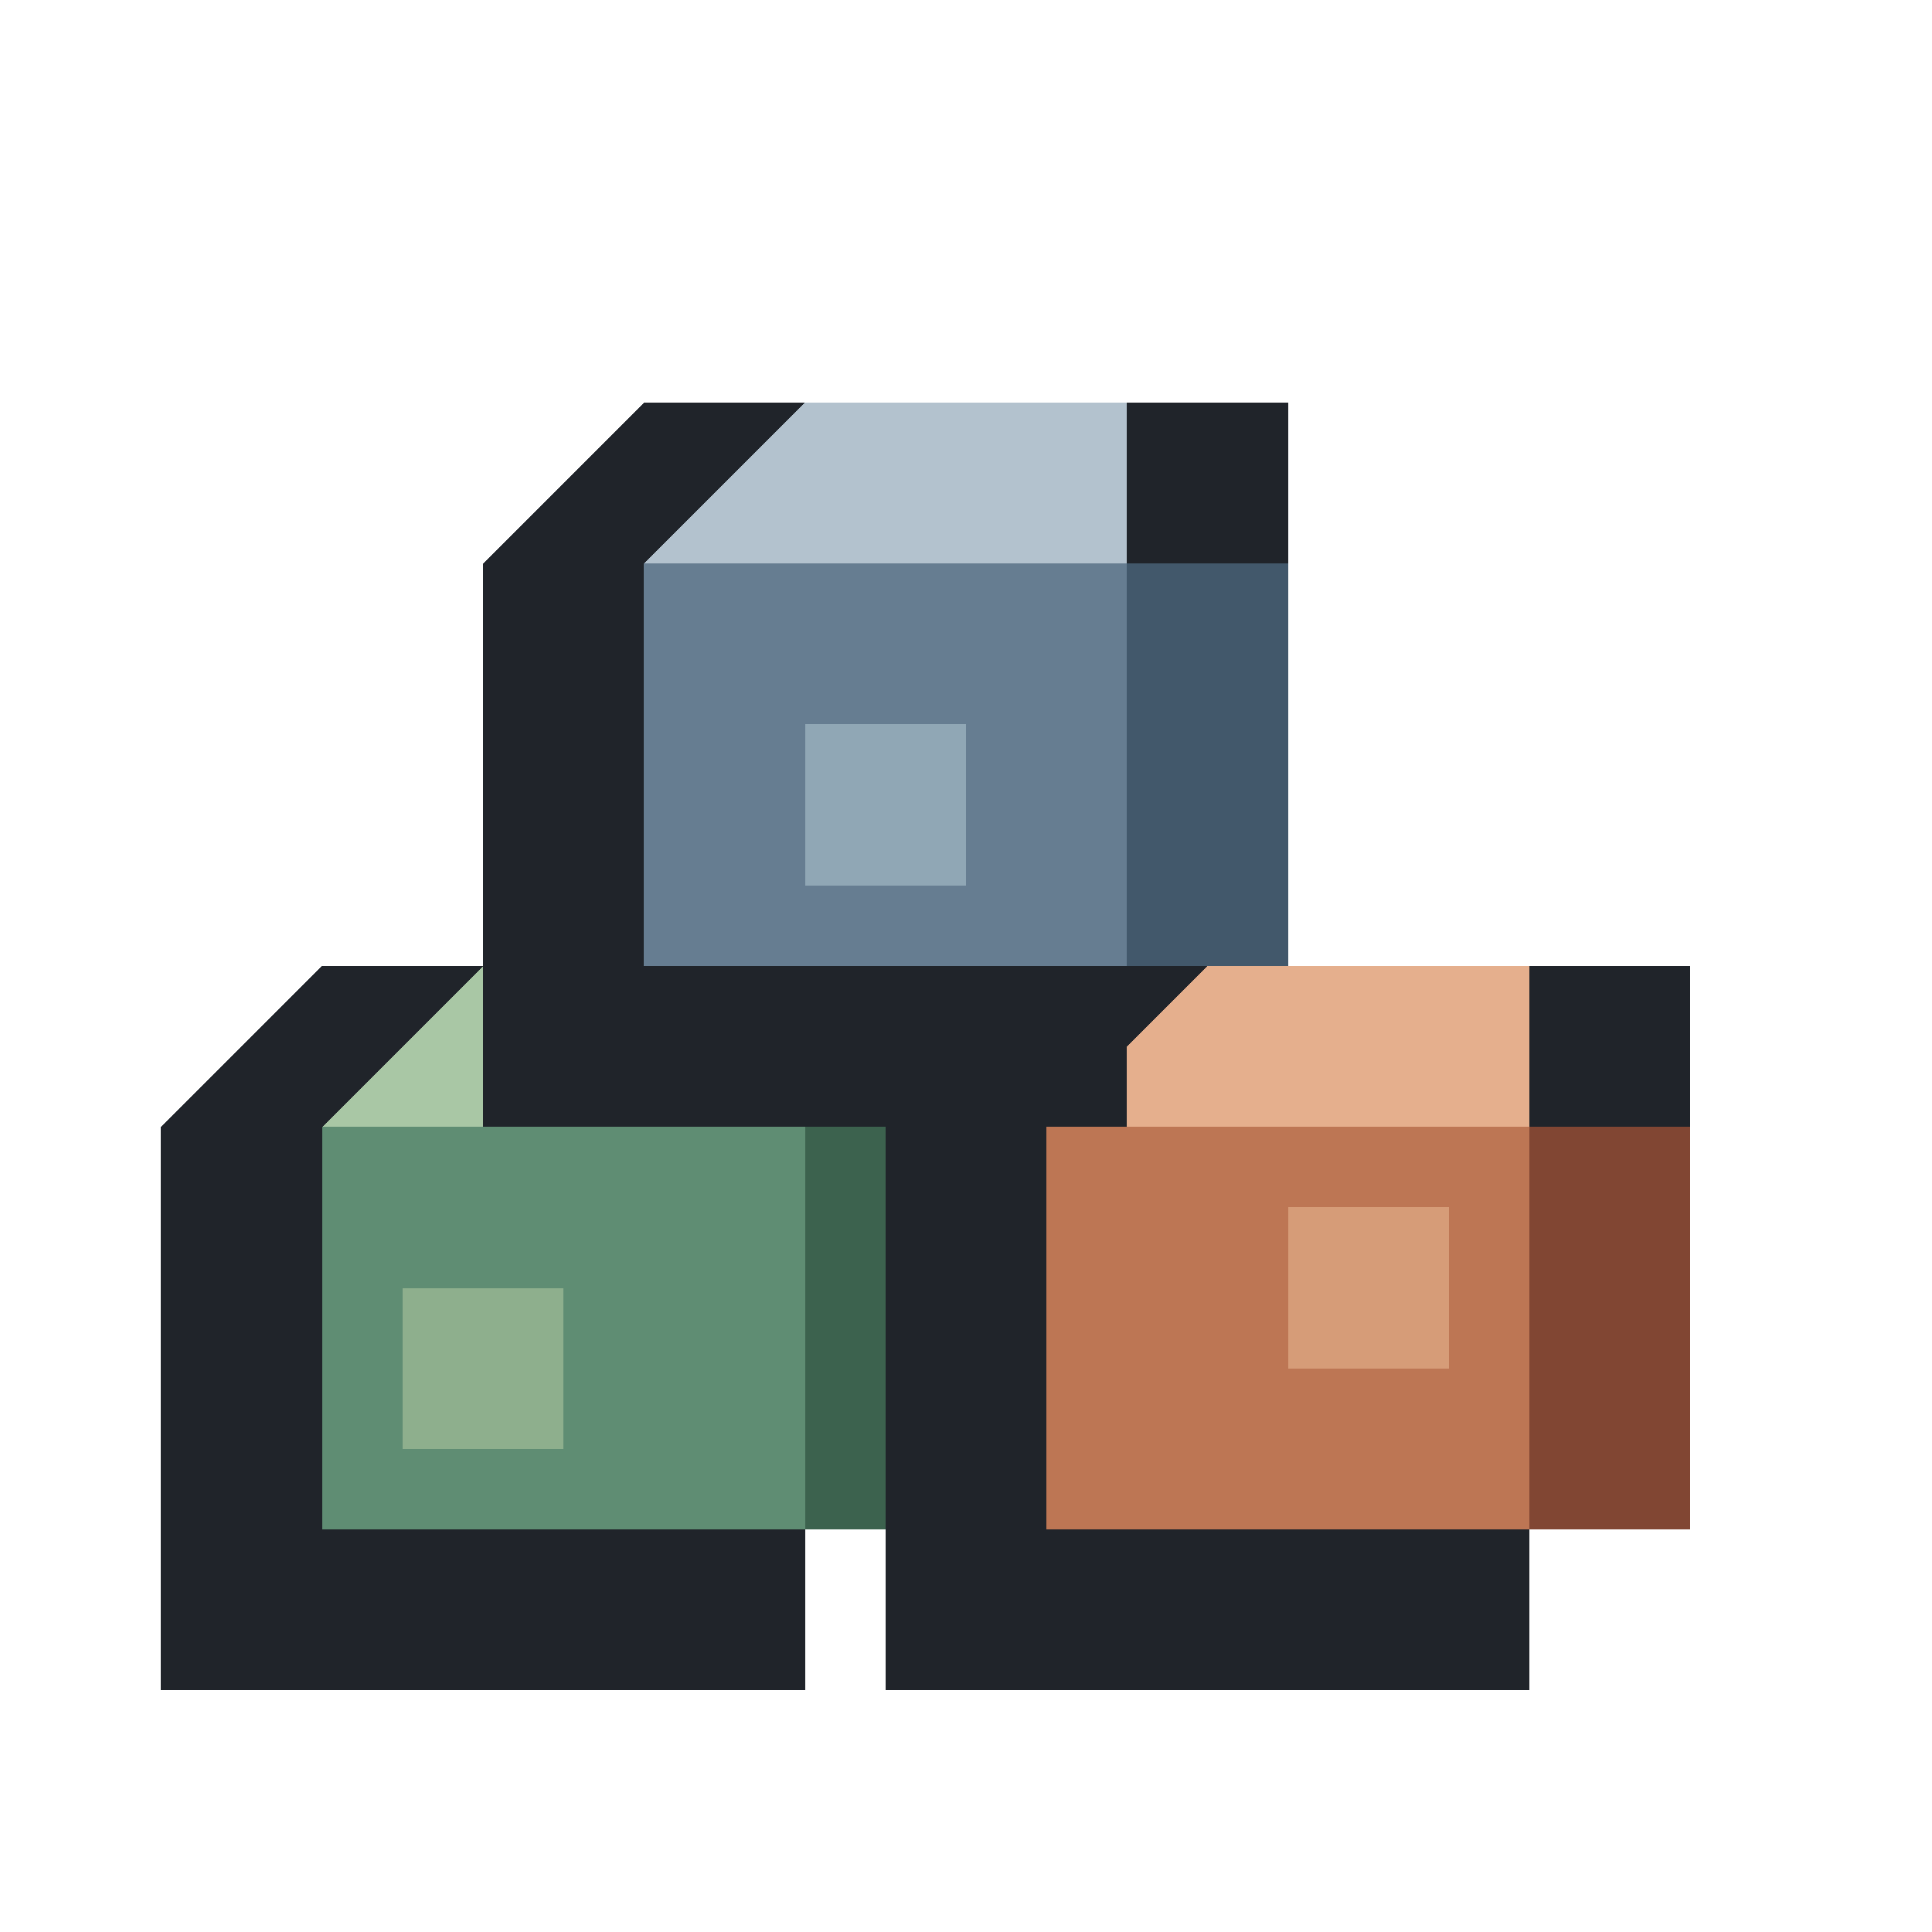
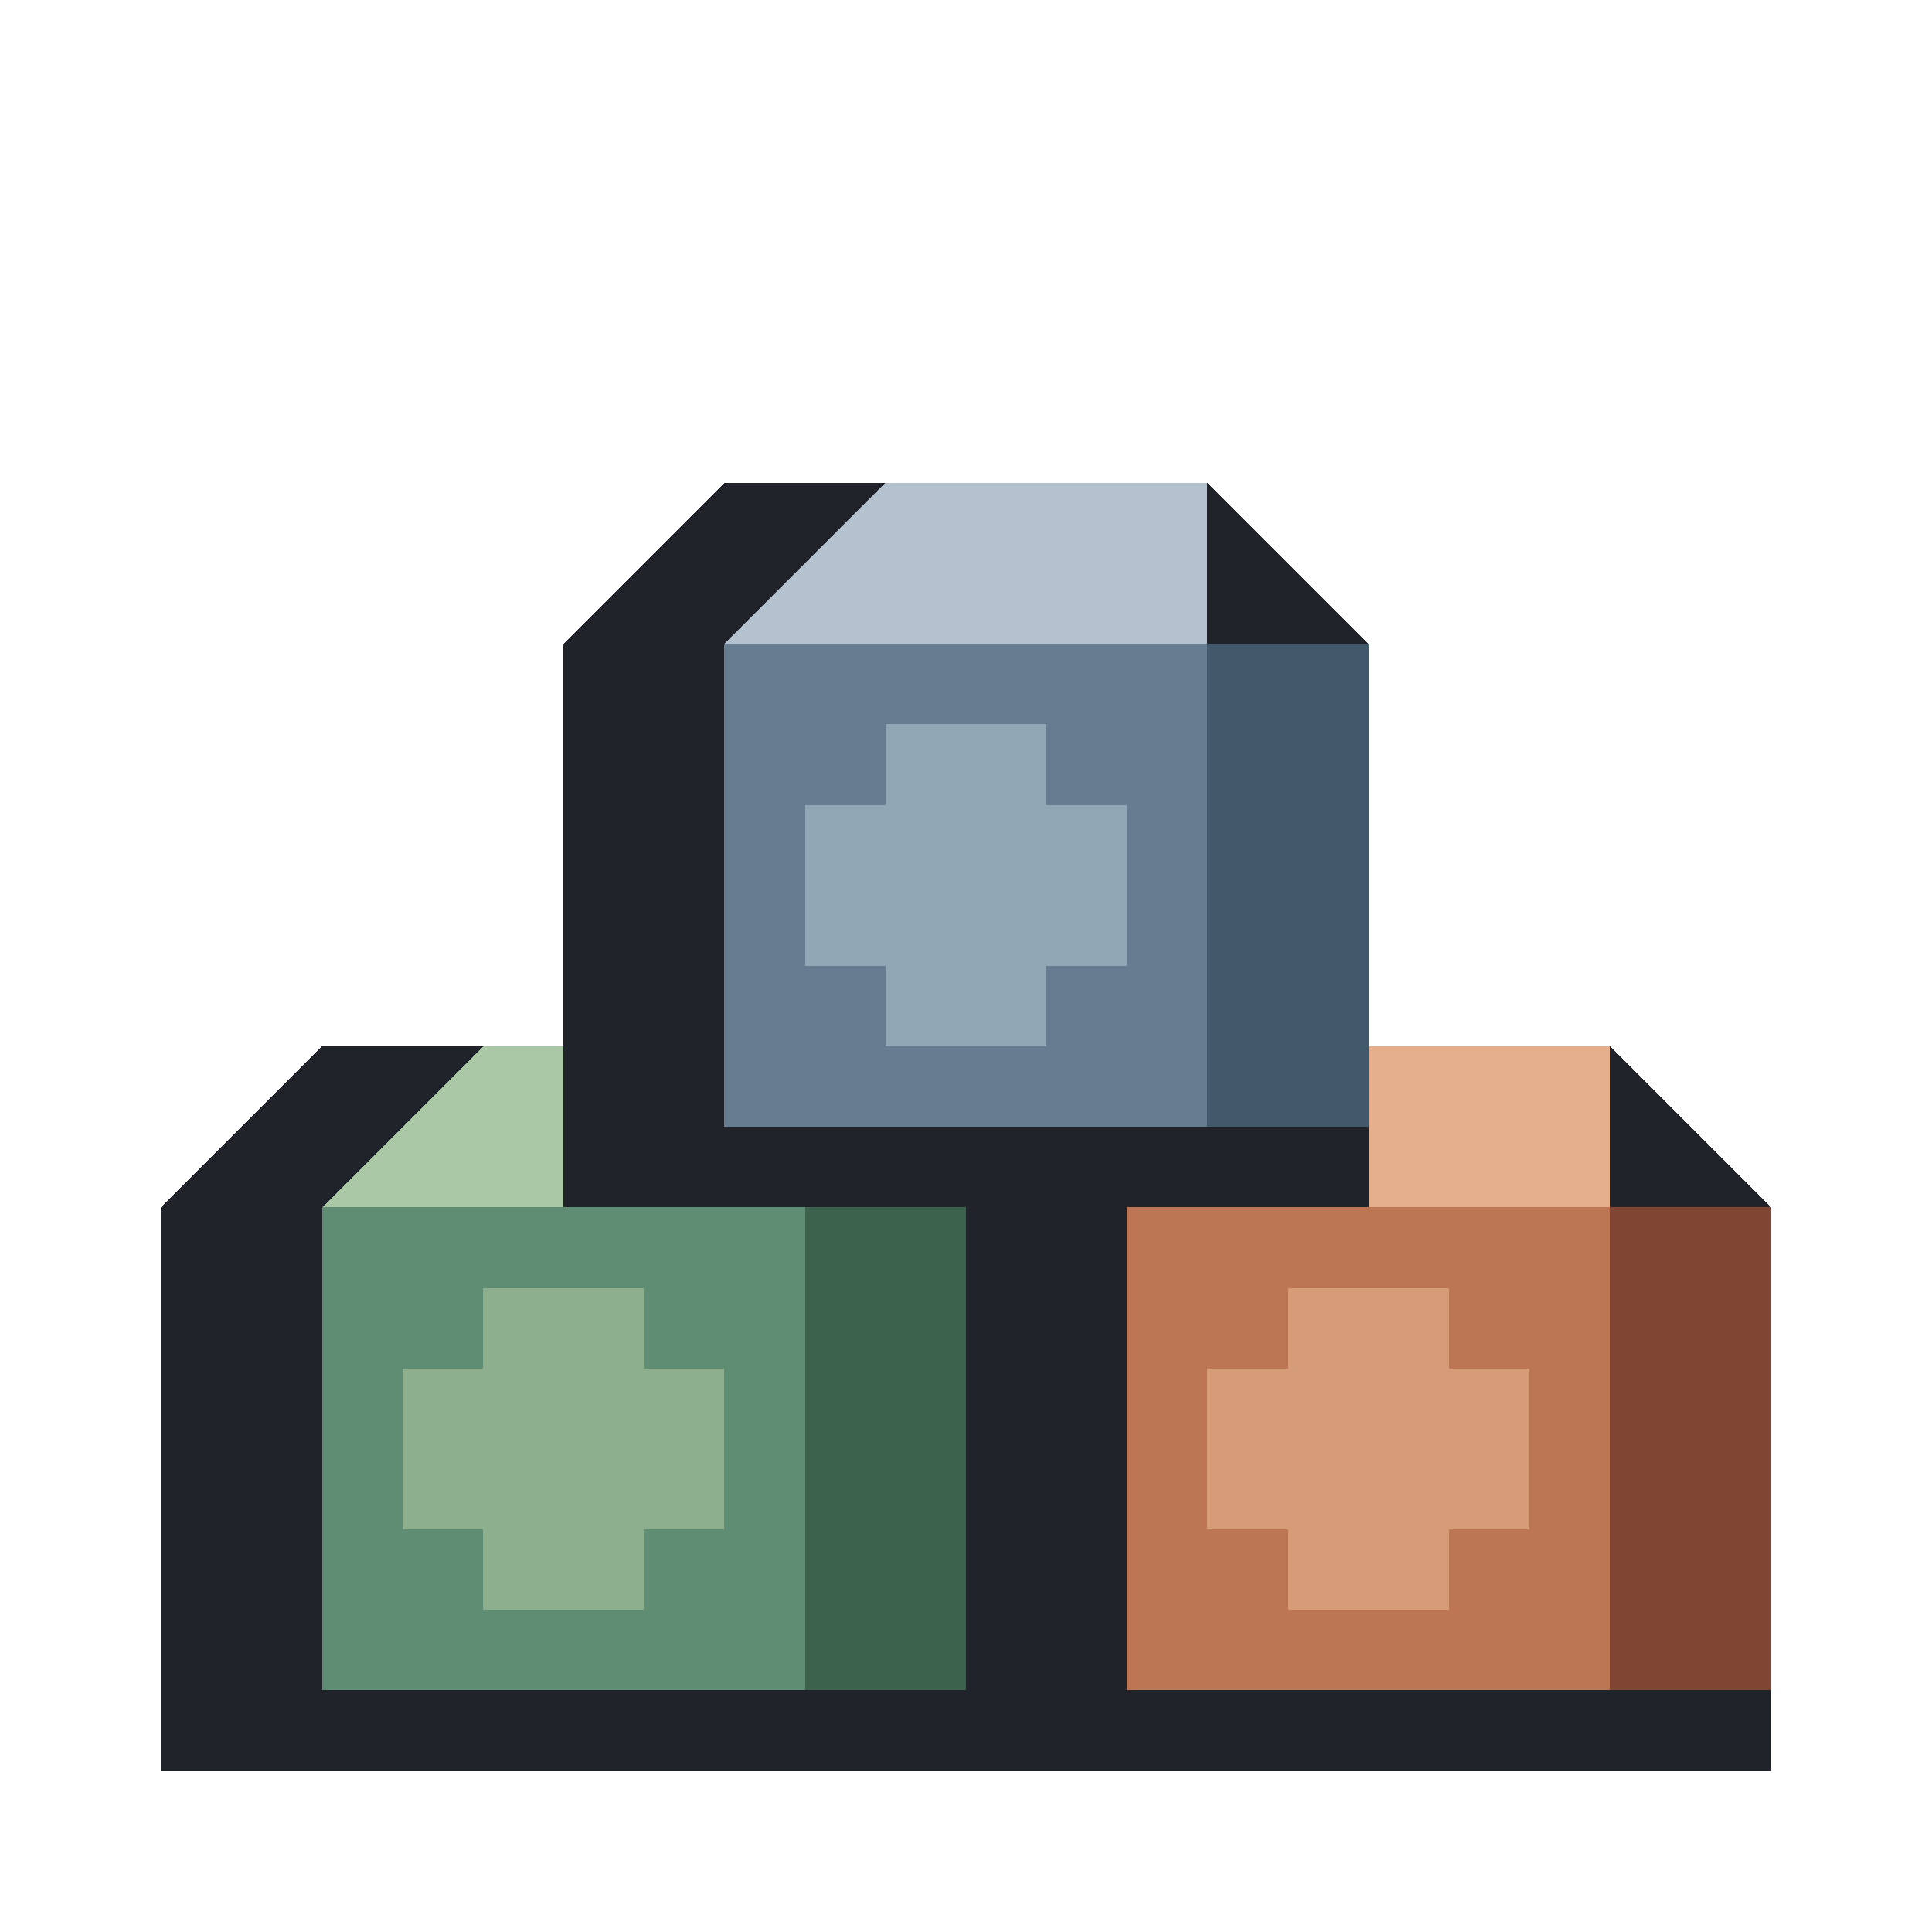
<svg xmlns="http://www.w3.org/2000/svg" viewBox="0 0 24 24" shape-rendering="crispEdges" data-m98-concept="loose-parts" data-m98-grid="24">
-   <polygon fill="#20242a" points="2,14 4,12 12,12 12,19 10,19 10,21 2,21" />
-   <rect fill="#5f8d73" x="4" y="14" width="6" height="5" />
-   <polygon fill="#a9c7a5" points="4,14 6,12 10,12 10,14" />
-   <rect fill="#3c624e" x="10" y="14" width="2" height="5" />
-   <polygon fill="#20242a" points="11,14 13,12 21,12 21,19 19,19 19,21 11,21" />
-   <rect fill="#bd7654" x="13" y="14" width="6" height="5" />
-   <polygon fill="#e5af8d" points="13,14 15,12 19,12 19,14" />
-   <rect fill="#814633" x="19" y="14" width="2" height="5" />
-   <polygon fill="#20242a" points="6,7 8,5 16,5 16,12 14,12 14,14 6,14" />
-   <rect fill="#667d91" x="8" y="7" width="6" height="5" />
-   <polygon fill="#b3c2ce" points="8,7 10,5 14,5 14,7" />
-   <rect fill="#42586b" x="14" y="7" width="2" height="5" />
-   <path fill="#90a7b5" d="M10 9H12V11H10Z" />
-   <path fill="#8eaf8d" d="M5 16H7V18H5Z" />
-   <path fill="#d69c78" d="M16 15H18V17H16Z" />
+   <polygon fill="#20242a" points="2,15 4,13 10,13 12,15 12,22 2,22" />
+   <rect fill="#5f8d73" x="4" y="15" width="6" height="6" />
+   <polygon fill="#a9c7a5" points="4,15 6,13 10,13 10,15" />
+   <rect fill="#3c624e" x="10" y="15" width="2" height="6" />
+   <polygon fill="#20242a" points="12,15 14,13 20,13 22,15 22,22 12,22" />
+   <rect fill="#bd7654" x="14" y="15" width="6" height="6" />
+   <polygon fill="#e5af8d" points="14,15 16,13 20,13 20,15" />
+   <rect fill="#814633" x="20" y="15" width="2" height="6" />
+   <polygon fill="#20242a" points="7,8 9,6 15,6 17,8 17,15 7,15" />
+   <rect fill="#667d91" x="9" y="8" width="6" height="6" />
+   <polygon fill="#b3c2ce" points="9,8 11,6 15,6 15,8" />
+   <rect fill="#42586b" x="15" y="8" width="2" height="6" />
+   <path fill="#90a7b5" d="M11 9H13V10H14V12H13V13H11V12H10V10H11Z" />
+   <path fill="#8eaf8d" d="M6 16H8V17H9V19H8V20H6V19H5V17H6Z" />
+   <path fill="#d69c78" d="M16 16H18V17H19V19H18V20H16V19H15V17H16Z" />
</svg>
